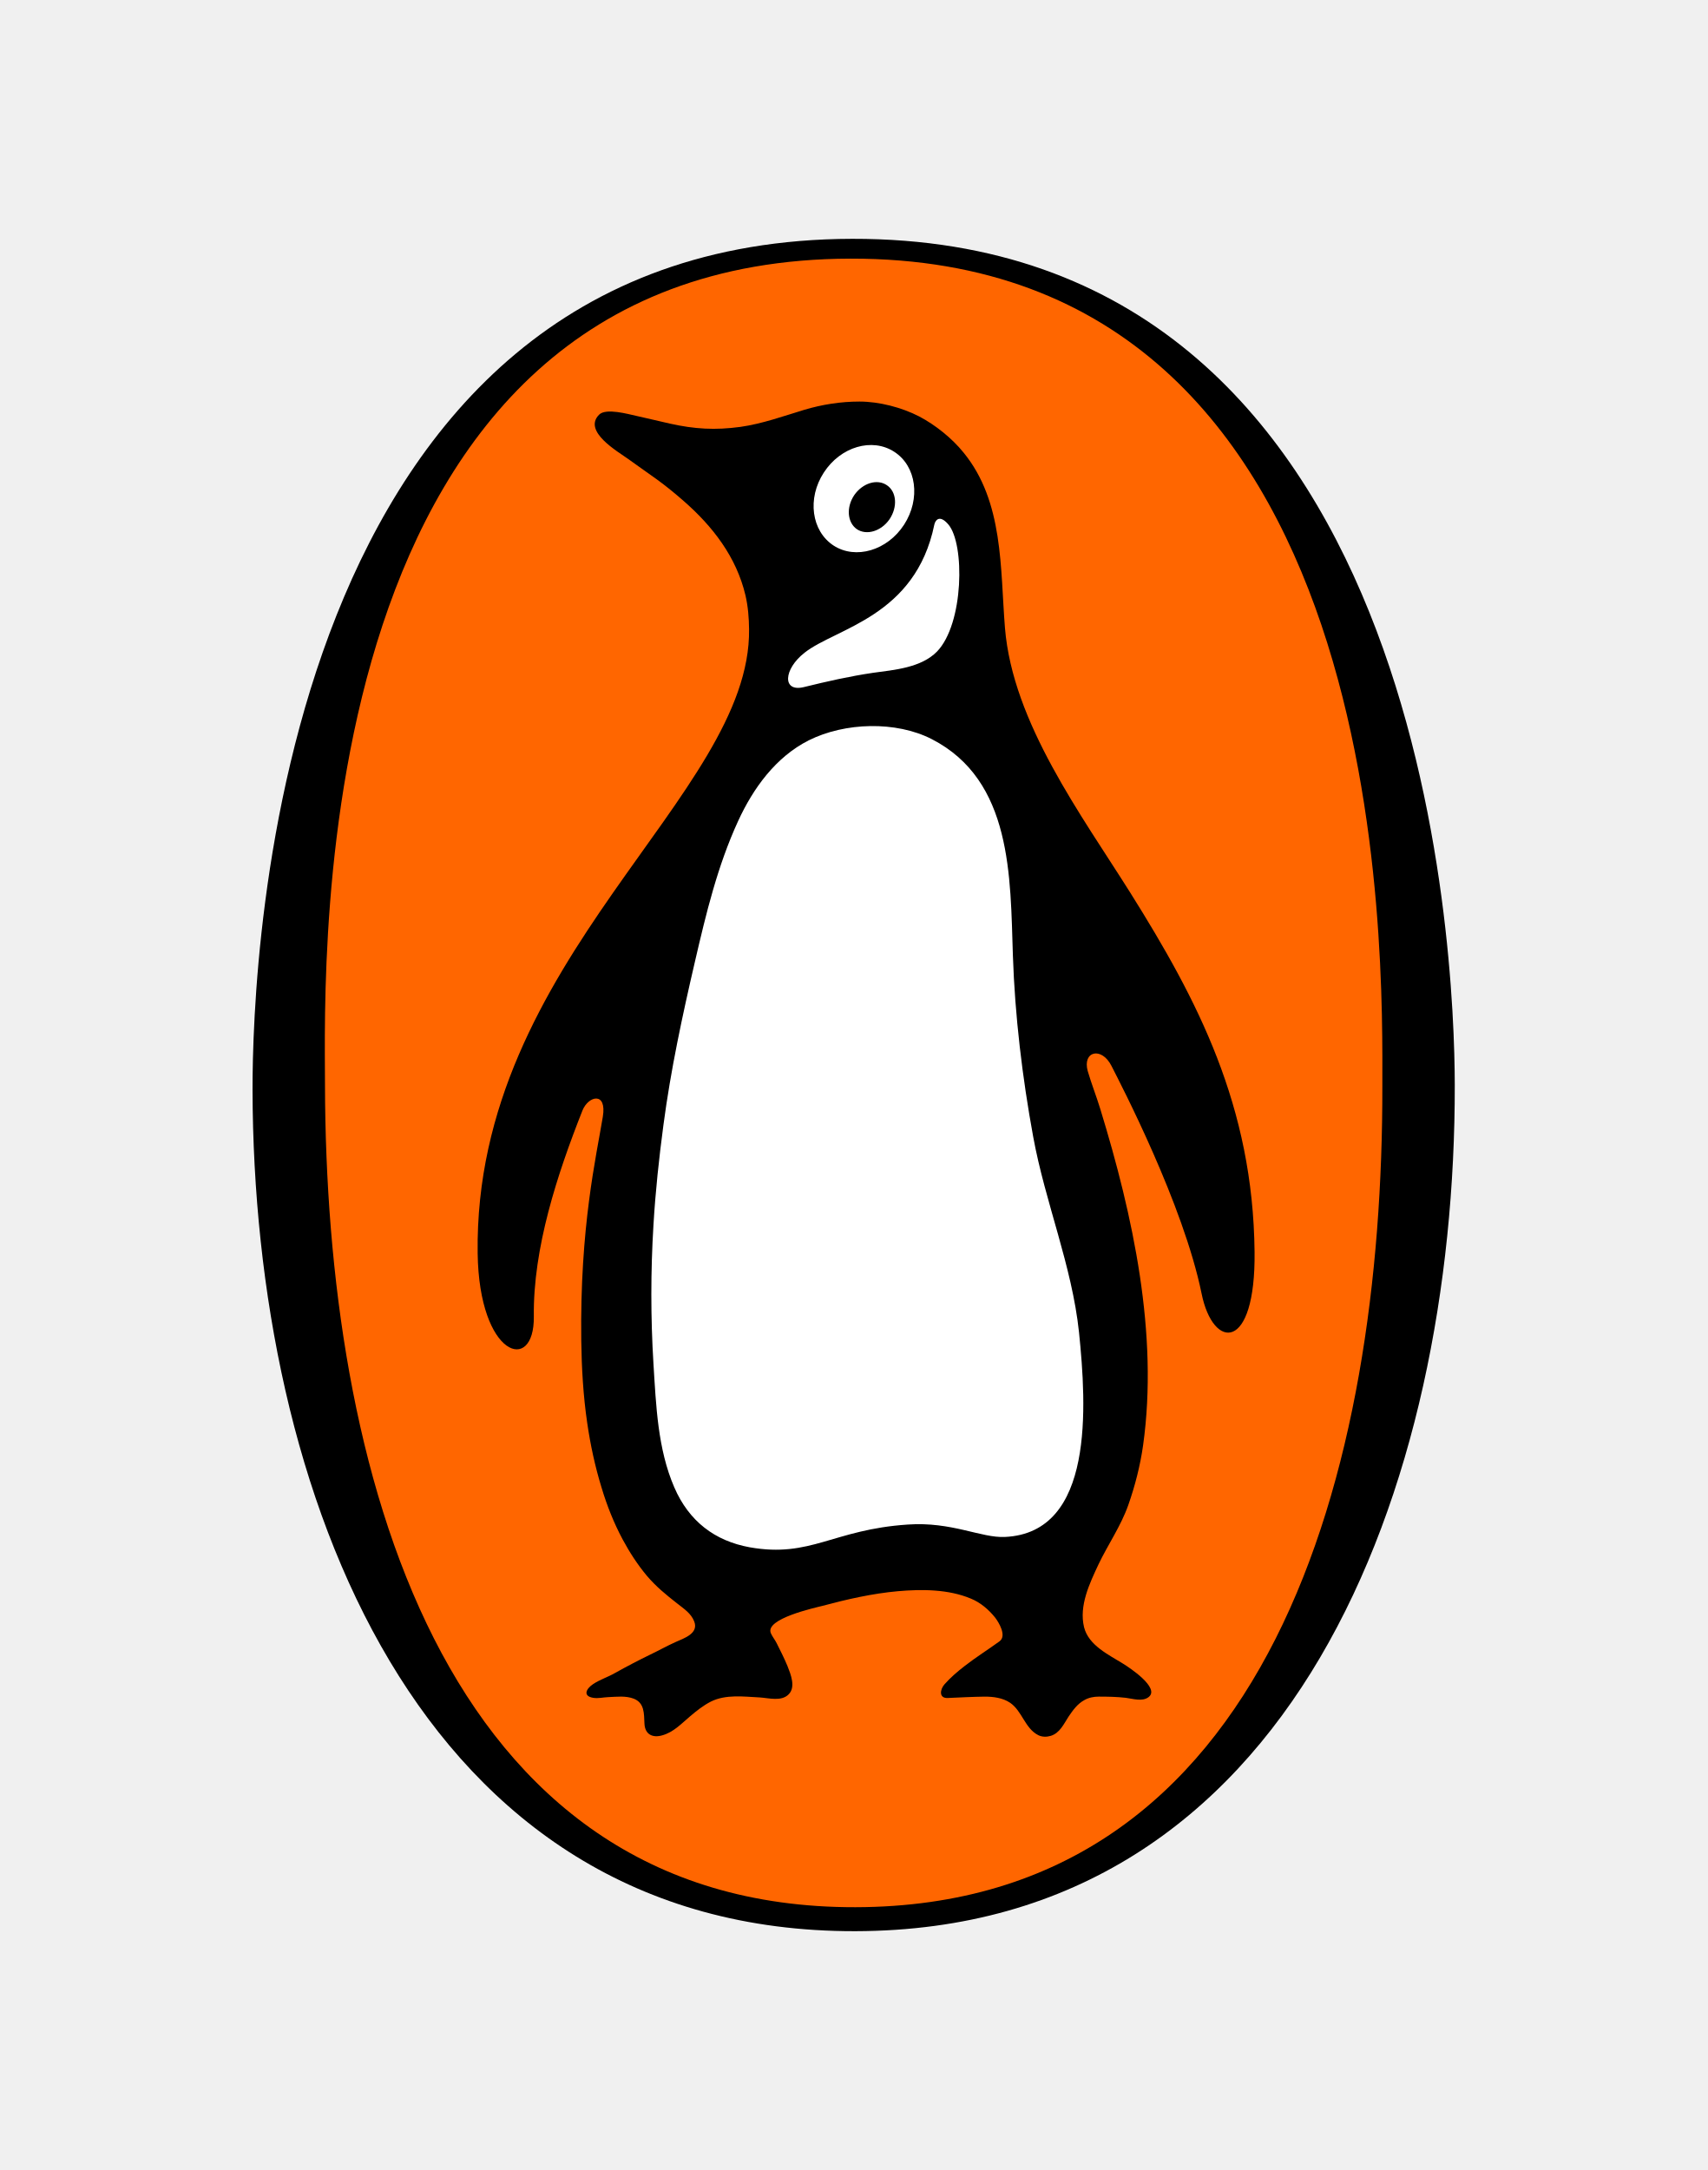
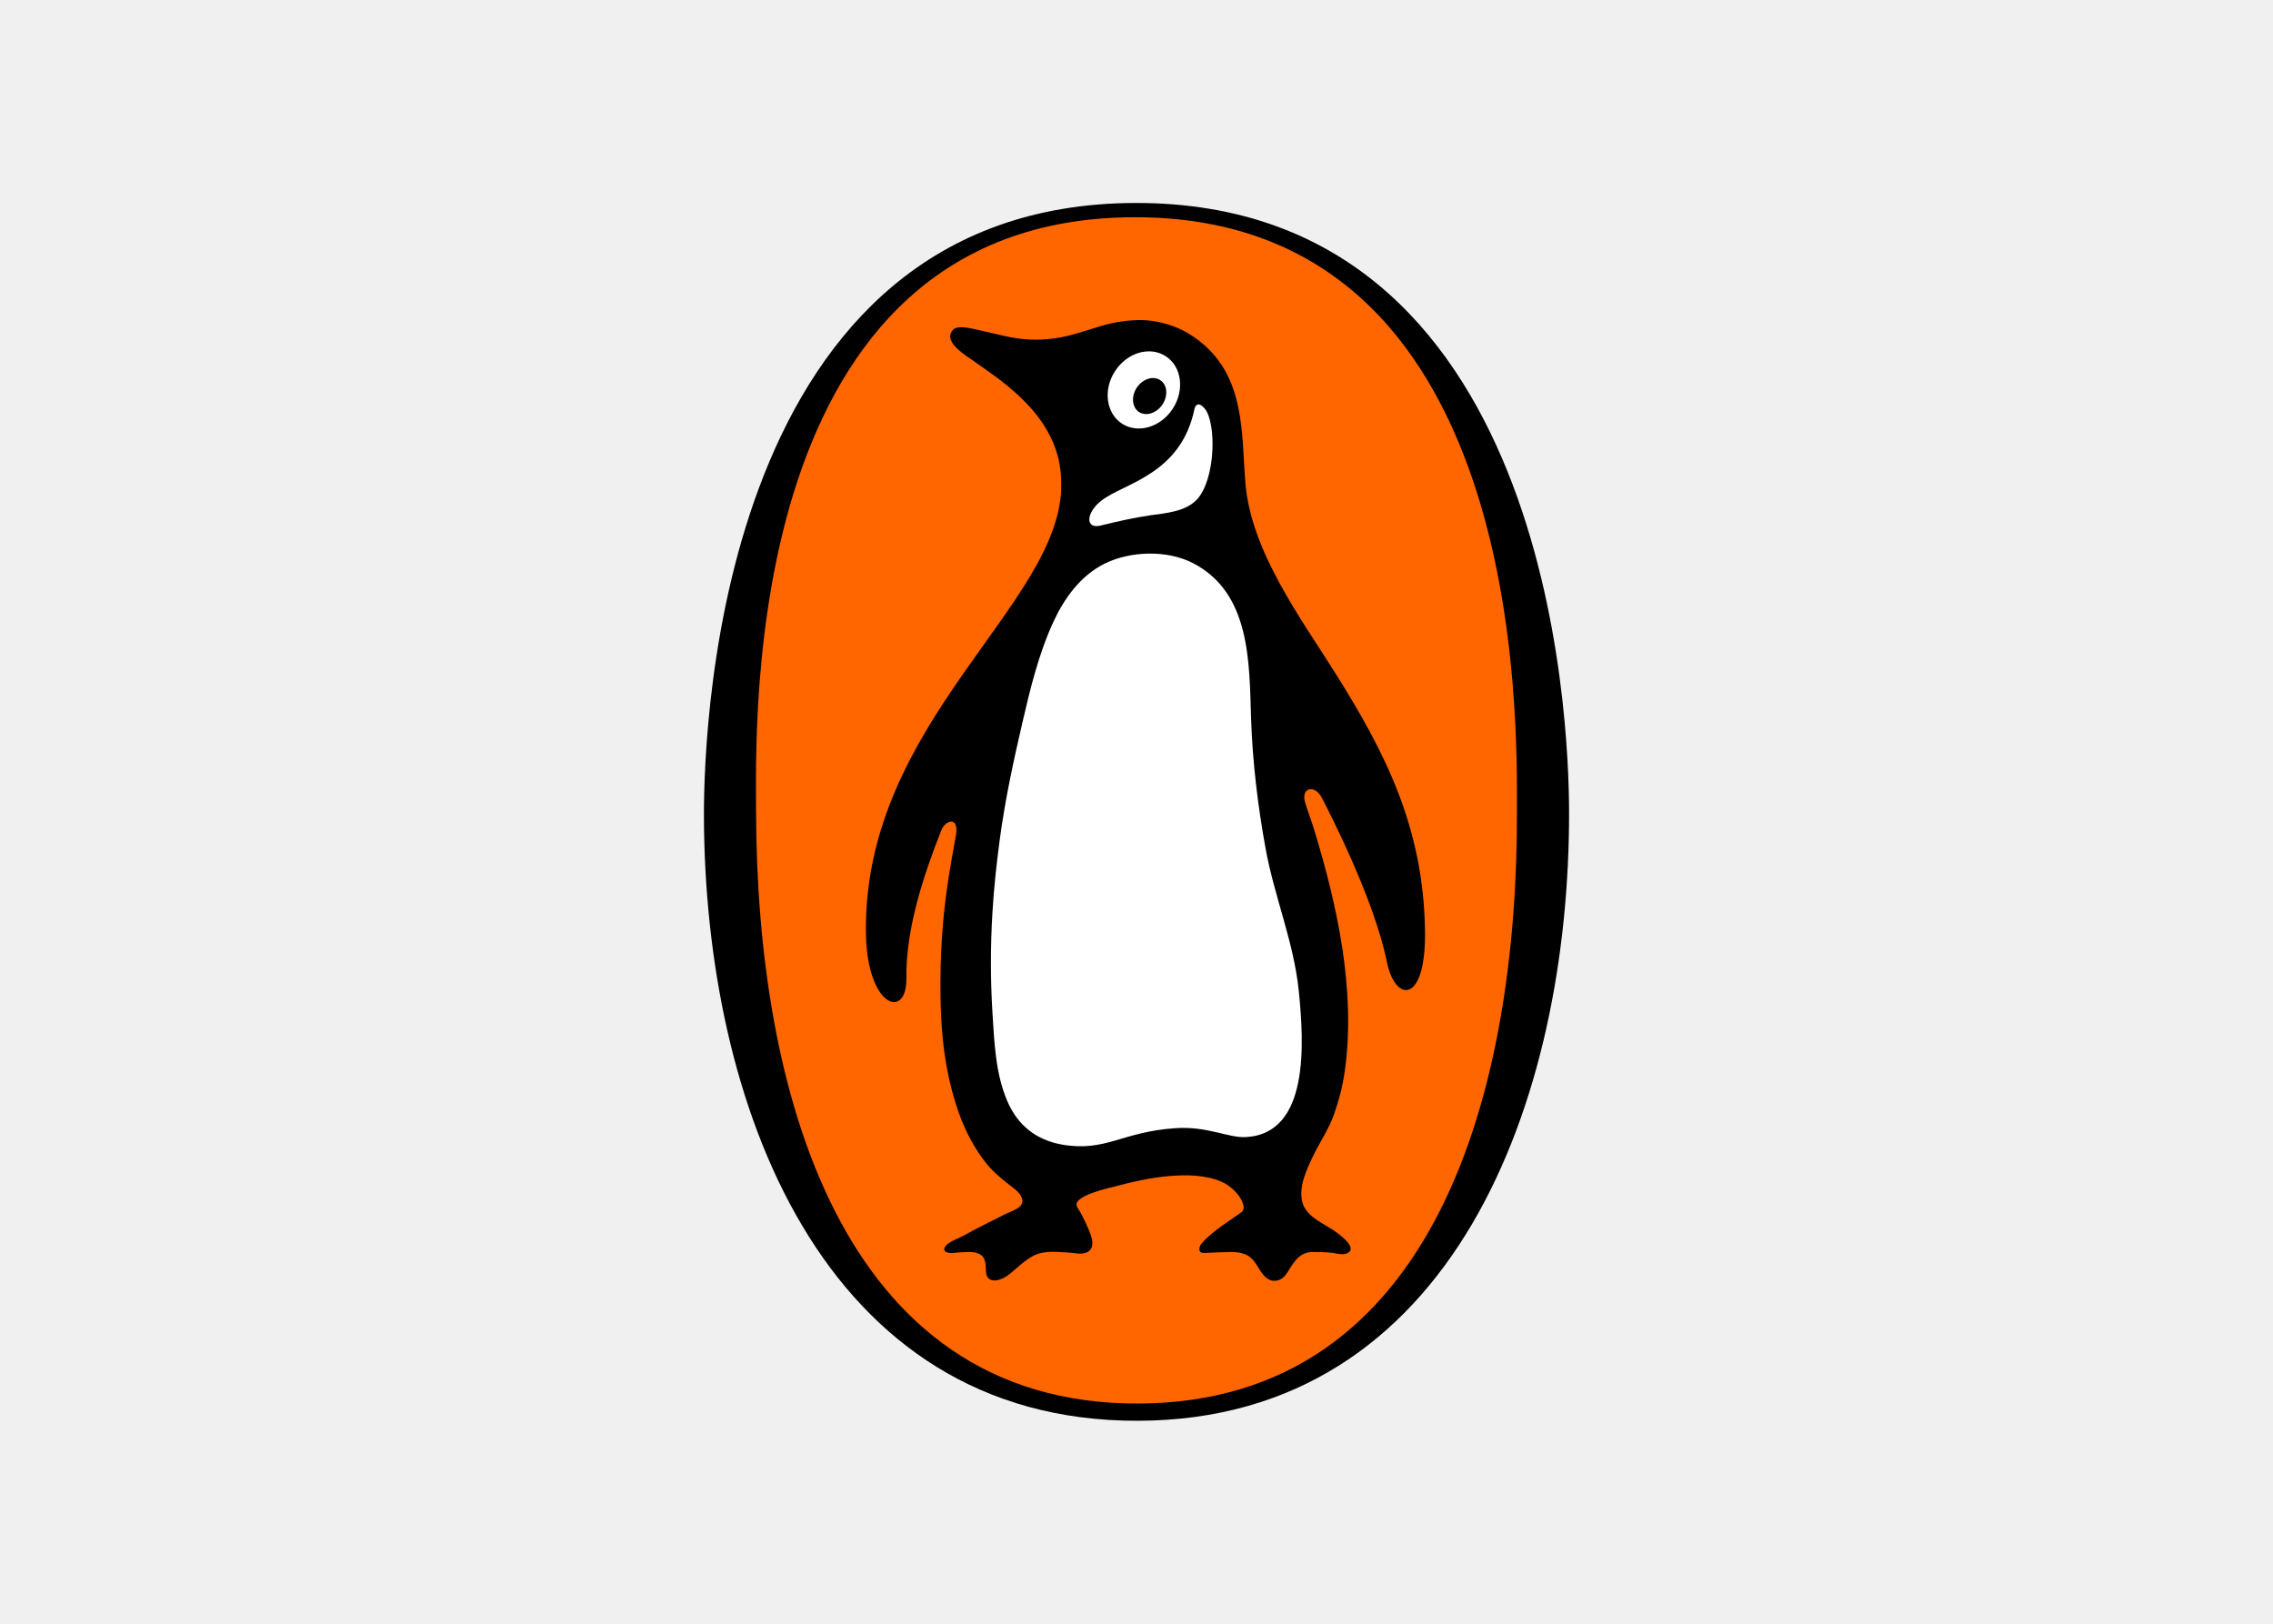
- <svg xmlns="http://www.w3.org/2000/svg" width="236.087" height="300" viewBox="-463.835 301.995 236.087 300" enable-background="new -463.835 301.995 236.087 300">
-   <path d="M-346.006 335.012c-79.571.165-82.928 99.419-82.911 117.663.119 55.307 22.641 116.438 83.354 116.303 60.715-.125 82.976-61.711 82.874-117.018-.034-18.216-3.728-117.091-83.317-116.948" />
-   <path fill="#f60" d="M-345.563 565.664c-57.681.119-73.236-61.213-73.337-113.755-.034-17.331-2.948-113.994 72.656-114.158 75.59-.146 73.525 97.042 73.542 114.373.102 52.522-15.175 113.42-72.861 113.54" />
-   <path d="M-307.54 425.433c-6.778-10.783-16.27-23.52-17.343-36.636-.663-8.236-.169-17.449-5.724-24.234-1.6-1.98-3.88-3.813-6.148-5.003-2.406-1.237-5.52-2.05-8.246-2.05-2.587 0-5.16.404-7.63 1.141-2.914.886-5.81 1.929-8.825 2.36-3.508.476-6.336.308-9.76-.454-2.028-.453-2.589-.618-4.635-1.067-1.106-.236-4.19-1.123-5.145-.169-2.301 2.309 2.589 5.095 4.039 6.143 3.185 2.31 4.529 3.071 7.562 5.714 4.107 3.575 7.377 7.806 8.637 13.138.358 1.556.477 3.099.494 4.669.306 22.998-38.058 45.55-37.527 86.26.188 14.38 7.869 16.764 7.767 8.758-.119-9.473 3.253-19.713 6.728-28.495.82-2.026 3.393-2.644 2.811.878-.919 5.572-3.185 15.217-2.981 30.953.052 3.784.272 7.619.82 11.351.443 3.054 1.089 6.049 1.991 8.982.734 2.45 1.688 4.856 2.896 7.119.956 1.782 2.062 3.494 3.355 5.044 1.296 1.524 2.675 2.644 4.226 3.856.902.714 1.909 1.356 2.334 2.479.647 1.668-1.467 2.331-2.572 2.831-1.229.551-2.301 1.163-3.458 1.713-1.671.811-3.304 1.667-4.924 2.57-.987.572-2.097.907-3.05 1.55-.953.641-1.432 1.643.035 1.882.68.119 1.413-.075 2.095-.097 1.158-.045 2.383-.215 3.509.216 1.498.59 1.413 2.043 1.481 3.449.067 1.498 1.126 2.002 2.454 1.622 1.568-.433 2.658-1.622 3.869-2.644.867-.736 1.821-1.497 2.859-2.024 2.062-1.027 4.533-.687 6.765-.574 1.225.075 2.981.597 3.985-.425 1.021-1.004.289-2.785-.153-3.908-.443-1.065-.97-2.116-1.498-3.166-.239-.478-.582-.879-.803-1.379-.868-2.002 6.115-3.523 7.139-3.784 3.373-.905 6.916-1.712 10.427-2.025 3.302-.288 6.966-.288 10.098 1.027 1.327.545 2.439 1.497 3.341 2.615.494.642 1.651 2.525.612 3.285-1.604 1.167-3.25 2.189-4.838 3.427-.988.766-1.941 1.577-2.78 2.529-.625.715-.795 1.953.482 1.879 1.702-.075 3.386-.165 5.077-.188 1.208 0 2.502.164 3.523.851 1.673 1.146 2.047 3.552 3.902 4.481.528.261 1.158.261 1.719.091 1.248-.381 1.804-1.646 2.45-2.644.614-.902 1.232-1.781 2.202-2.303.595-.341 1.294-.477 1.974-.477 1.249 0 2.484.022 3.732.164.971.119 2.303.572 3.167-.097 1.639-1.259-2.673-4.097-3.524-4.617-1.979-1.236-4.771-2.525-5.4-5.049-.715-2.974.766-6.047 1.991-8.669 1.316-2.758 3.104-5.311 4.125-8.215.936-2.666 1.65-5.445 2.048-8.26 2.156-15.401-1.401-31.757-5.911-46.473-.533-1.759-1.231-3.502-1.742-5.259-.766-2.763 1.912-3.428 3.284-.715 1.316 2.598 9.939 19.142 12.458 31.473 1.582 7.835 7.493 8.141 7.324-5.787-.219-20.165-7.855-34.756-17.17-49.613" />
-   <path fill="#fff" d="M-314.642 486.195c1.038 10.167 2.16 27.708-10.241 28.281-3.285.164-7.357-2.139-13.438-1.714-10.342.688-13.409 4.641-21.858 3.143-4.819-.877-8.399-3.596-10.424-8.287-2.301-5.31-2.522-11.358-2.879-17.064-.392-6.389-.392-12.81 0-19.22.272-4.617.766-9.215 1.378-13.81 1.007-7.619 2.624-15.14 4.363-22.617 1.532-6.614 3.117-13.207 5.962-19.4 2.076-4.523 5.197-8.857 9.778-11.166 5.009-2.497 12.046-2.688 16.982-.171 11.164 5.719 10.869 19.051 11.232 29.887.273 8.328 1.305 16.9 2.808 25.091 1.667 9.118 5.36 17.808 6.337 27.047M-332.7 374.513c2.28 2.688 2.145 13.712-1.583 17.564-2.201 2.24-5.9 2.529-8.827 2.932-3.253.478-6.388 1.191-9.573 1.975-3.032.743-2.827-2.475.102-4.76 4.36-3.427 15.315-4.953 17.936-17.711.101-.477.646-1.527 1.945 0M-348.579 377.416c3.05 1.975 7.432.687 9.747-2.882 2.314-3.572 1.719-8.094-1.351-10.074-3.063-1.997-7.423-.713-9.741 2.859-2.334 3.575-1.72 8.095 1.345 10.097" />
-   <path d="M-345.716 370.438c1.16-1.667 3.168-2.284 4.513-1.359 1.351.906 1.499 3.006.363 4.696-1.146 1.663-3.171 2.28-4.519 1.379-1.328-.93-1.497-3.024-.357-4.716" />
+ <svg xmlns="http://www.w3.org/2000/svg" width="100%" height="100%" viewBox="0 0 560 400" version="1.1" xml:space="preserve" style="fill-rule:evenodd;clip-rule:evenodd;stroke-linejoin:round;stroke-miterlimit:1.414;">
+   <g transform="matrix(1.28224,0,0,1.28224,128.655,7.66463)">
+     <path d="M117.829,33.017C38.258,33.182 34.901,132.436 34.918,150.68C35.037,205.987 57.559,267.118 118.272,266.983C178.987,266.858 201.248,205.272 201.146,149.965C201.112,131.749 197.418,32.874 117.829,33.017" style="fill-rule:nonzero;" />
+     <path d="M118.272,263.669C60.591,263.788 45.036,202.456 44.935,149.914C44.901,132.583 41.987,35.92 117.591,35.756C193.181,35.61 191.116,132.798 191.133,150.129C191.235,202.651 175.958,263.549 118.272,263.669" style="fill:rgb(255,102,0);fill-rule:nonzero;" />
+     <path d="M156.295,123.438C149.517,112.655 140.025,99.918 138.952,86.802C138.289,78.566 138.783,69.353 133.228,62.568C131.628,60.588 129.348,58.755 127.08,57.565C124.674,56.328 121.56,55.515 118.834,55.515C116.247,55.515 113.674,55.919 111.204,56.656C108.29,57.542 105.394,58.585 102.379,59.016C98.871,59.492 96.043,59.324 92.619,58.562C90.591,58.109 90.03,57.944 87.984,57.495C86.878,57.259 83.794,56.372 82.839,57.326C80.538,59.635 85.428,62.421 86.878,63.469C90.063,65.779 91.407,66.54 94.44,69.183C98.547,72.758 101.817,76.989 103.077,82.321C103.435,83.877 103.554,85.42 103.571,86.99C103.877,109.988 65.513,132.54 66.044,173.25C66.232,187.63 73.913,190.014 73.811,182.008C73.692,172.535 77.064,162.295 80.539,153.513C81.359,151.487 83.932,150.869 83.35,154.391C82.431,159.963 80.165,169.608 80.369,185.344C80.421,189.128 80.641,192.963 81.189,196.695C81.632,199.749 82.278,202.744 83.18,205.677C83.914,208.127 84.868,210.533 86.076,212.796C87.032,214.578 88.138,216.29 89.431,217.84C90.727,219.364 92.106,220.484 93.657,221.696C94.559,222.41 95.566,223.052 95.991,224.175C96.638,225.843 94.524,226.506 93.419,227.006C92.19,227.557 91.118,228.169 89.961,228.719C88.29,229.53 86.657,230.386 85.037,231.289C84.05,231.861 82.94,232.196 81.987,232.839C81.034,233.48 80.555,234.482 82.022,234.721C82.702,234.84 83.435,234.646 84.117,234.624C85.275,234.579 86.5,234.409 87.626,234.84C89.124,235.43 89.039,236.883 89.107,238.289C89.174,239.787 90.233,240.291 91.561,239.911C93.129,239.478 94.219,238.289 95.43,237.267C96.297,236.531 97.251,235.77 98.289,235.243C100.351,234.216 102.822,234.556 105.054,234.669C106.279,234.744 108.035,235.266 109.039,234.244C110.06,233.24 109.328,231.459 108.886,230.336C108.443,229.271 107.916,228.22 107.388,227.17C107.149,226.692 106.806,226.291 106.585,225.791C105.717,223.789 112.7,222.268 113.724,222.007C117.097,221.102 120.64,220.295 124.151,219.982C127.453,219.694 131.117,219.694 134.249,221.009C135.576,221.554 136.688,222.506 137.59,223.624C138.084,224.266 139.241,226.149 138.202,226.909C136.598,228.076 134.952,229.098 133.364,230.336C132.376,231.102 131.423,231.913 130.584,232.865C129.959,233.58 129.789,234.818 131.066,234.744C132.768,234.669 134.452,234.579 136.143,234.556C137.351,234.556 138.645,234.72 139.666,235.407C141.339,236.553 141.713,238.959 143.568,239.888C144.096,240.149 144.726,240.149 145.287,239.979C146.535,239.598 147.091,238.333 147.737,237.335C148.351,236.433 148.969,235.554 149.939,235.032C150.534,234.691 151.233,234.555 151.913,234.555C153.162,234.555 154.397,234.577 155.645,234.719C156.616,234.838 157.948,235.291 158.812,234.622C160.451,233.363 156.139,230.525 155.288,230.005C153.309,228.769 150.517,227.48 149.888,224.956C149.173,221.982 150.654,218.909 151.879,216.287C153.195,213.529 154.983,210.976 156.004,208.072C156.94,205.406 157.654,202.627 158.052,199.812C160.208,184.411 156.651,168.055 152.141,153.339C151.608,151.58 150.91,149.837 150.399,148.08C149.633,145.317 152.311,144.652 153.683,147.365C154.999,149.963 163.622,166.507 166.141,178.838C167.723,186.673 173.634,186.979 173.465,173.051C173.246,152.886 165.61,138.295 156.295,123.438" style="fill-rule:nonzero;" />
+     <path d="M149.193,184.2C150.231,194.367 151.353,211.908 138.952,212.481C135.667,212.645 131.595,210.342 125.514,210.767C115.172,211.455 112.105,215.408 103.656,213.91C98.837,213.033 95.257,210.314 93.232,205.623C90.931,200.313 90.71,194.265 90.353,188.559C89.961,182.17 89.961,175.749 90.353,169.339C90.625,164.722 91.119,160.124 91.731,155.529C92.738,147.91 94.355,140.389 96.094,132.912C97.626,126.298 99.211,119.705 102.056,113.512C104.132,108.989 107.253,104.655 111.834,102.346C116.843,99.849 123.88,99.658 128.816,102.175C139.98,107.894 139.685,121.226 140.048,132.062C140.321,140.39 141.353,148.962 142.856,157.153C144.523,166.271 148.216,174.961 149.193,184.2M131.135,72.518C133.415,75.206 133.28,86.23 129.552,90.082C127.351,92.322 123.652,92.611 120.725,93.014C117.472,93.492 114.337,94.205 111.152,94.989C108.12,95.732 108.325,92.514 111.254,90.229C115.614,86.802 126.569,85.276 129.19,72.518C129.291,72.041 129.836,70.991 131.135,72.518M115.256,75.421C118.306,77.396 122.688,76.108 125.003,72.539C127.317,68.967 126.722,64.445 123.652,62.465C120.589,60.468 116.229,61.752 113.911,65.324C111.577,68.899 112.191,73.419 115.256,75.421" style="fill:white;fill-rule:nonzero;" />
+     <path d="M118.119,68.443C119.279,66.776 121.287,66.159 122.632,67.084C123.983,67.99 124.131,70.09 122.995,71.78C121.849,73.443 119.824,74.06 118.476,73.159C117.148,72.229 116.979,70.135 118.119,68.443" style="fill-rule:nonzero;" />
+   </g>
</svg>
